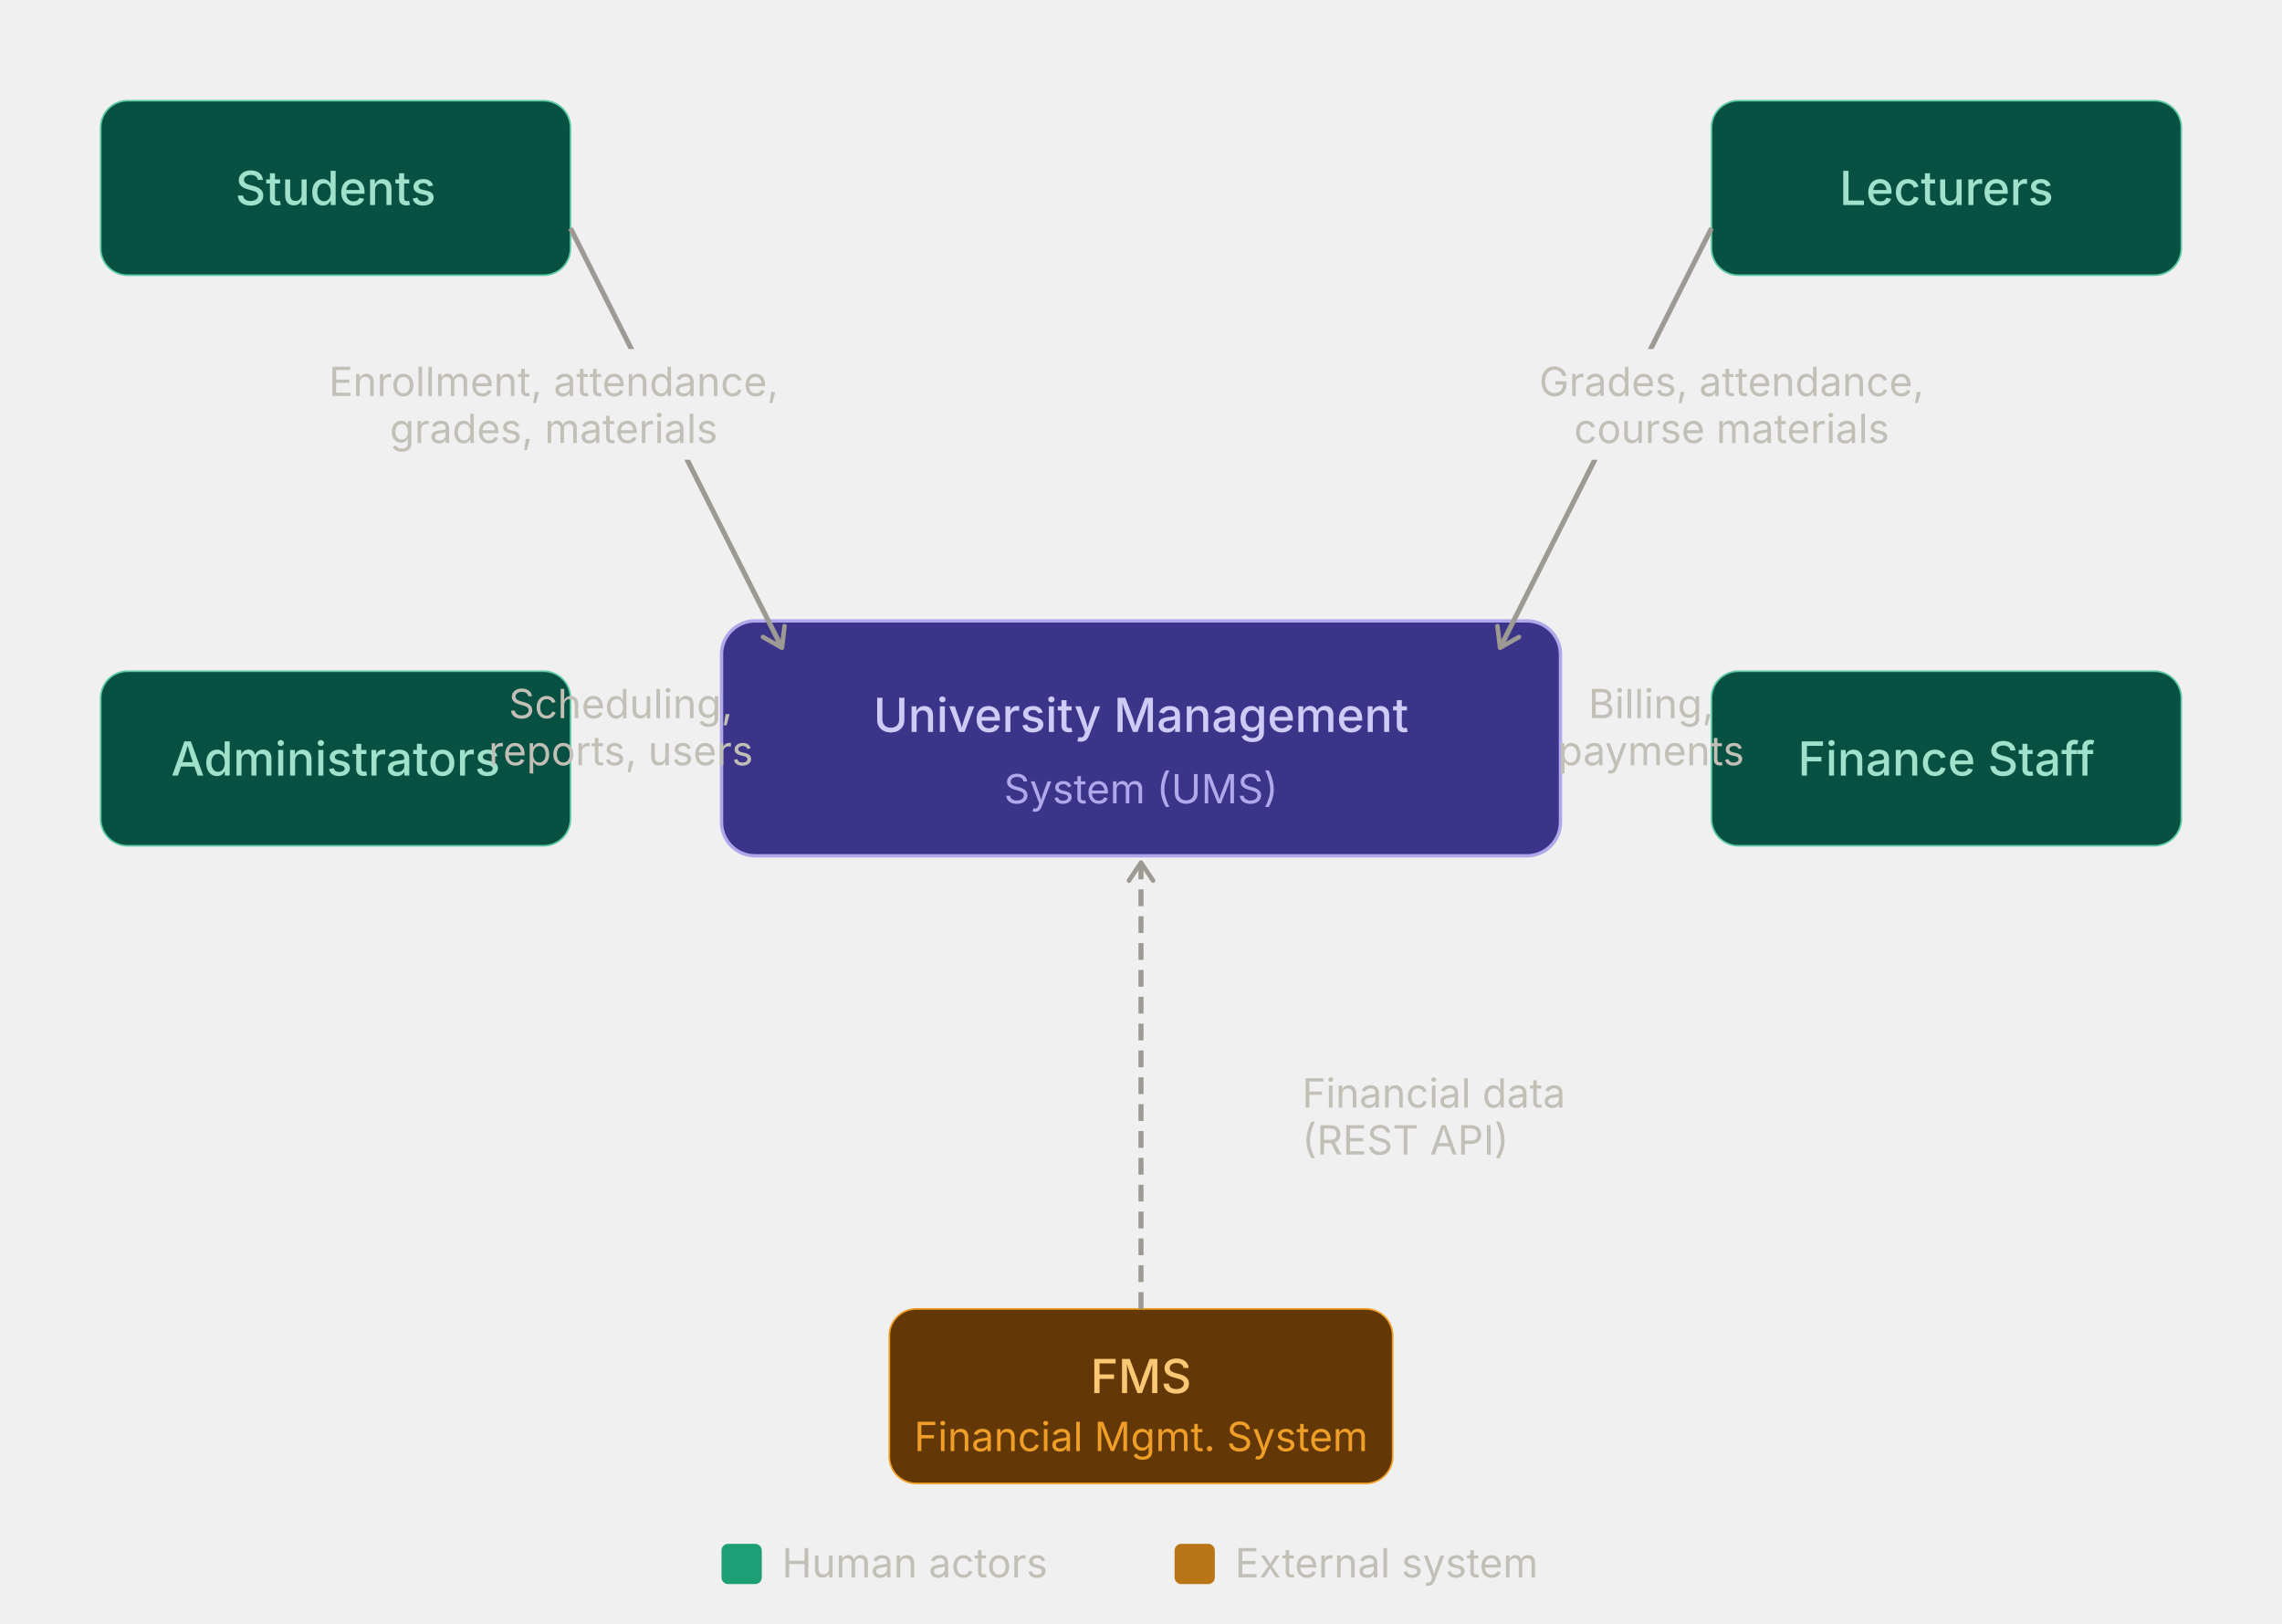
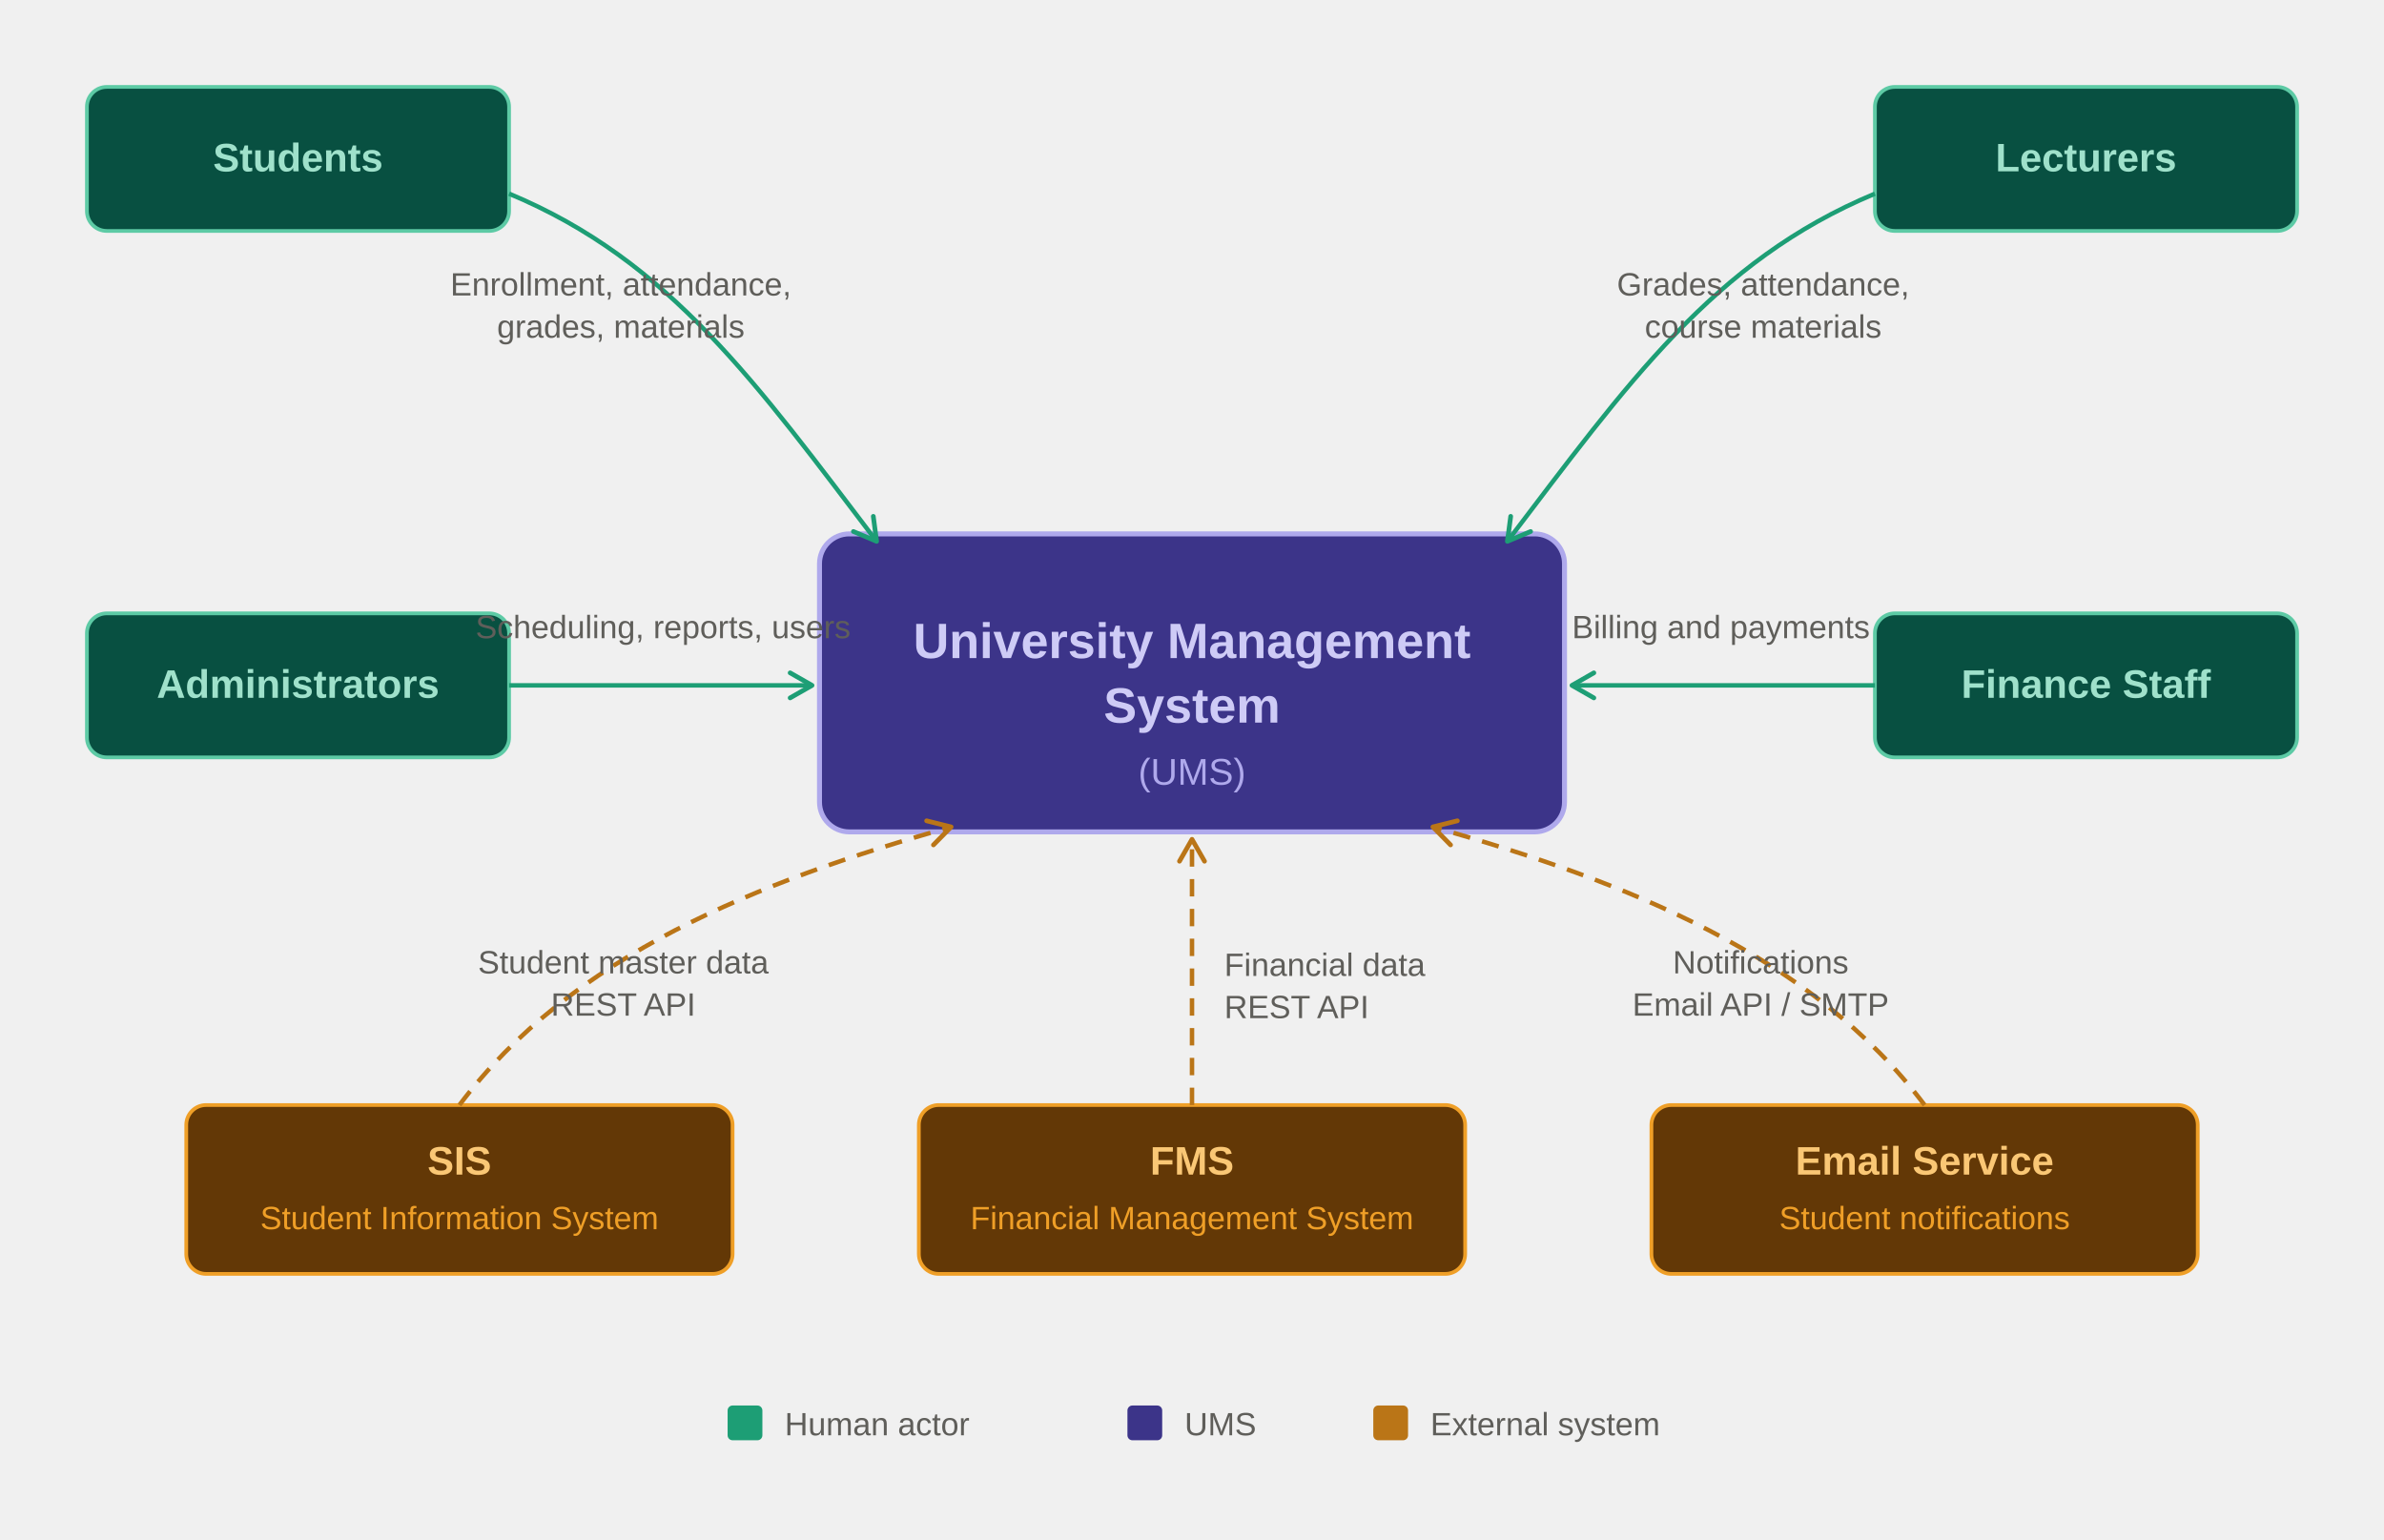
- <svg xmlns="http://www.w3.org/2000/svg" width="100%" viewBox="0 0 680 483.7" role="img" style="">
+ <svg xmlns="http://www.w3.org/2000/svg" width="100%" viewBox="0 0 960 620" role="img">
  <defs>
-     <marker id="arrow" viewBox="0 0 10 10" refX="8" refY="5" markerWidth="6" markerHeight="6" orient="auto-start-reverse">
-       <path d="M2 1L8 5L2 9" fill="none" stroke="context-stroke" stroke-width="1.5" stroke-linecap="round" stroke-linejoin="round" />
+     <marker id="arrow-human" viewBox="0 0 10 10" refX="8" refY="5" markerWidth="7" markerHeight="7" orient="auto-start-reverse">
+       <path d="M 1 1 L 8 5 L 1 9" fill="none" stroke="#1d9e75" stroke-width="1.5" stroke-linecap="round" stroke-linejoin="round" />
    </marker>
-     <mask id="imagine-text-gaps-ccjwsk" maskUnits="userSpaceOnUse">
-       <rect x="0" y="0" width="680" height="483.7" fill="white" />
-       <rect x="256.178" y="202" width="168.656" height="22" fill="black" rx="2" />
-       <rect x="294.663" y="225.5" width="89.815" height="19" fill="black" rx="2" />
-       <rect x="64.616" y="45" width="70.506" height="22" fill="black" rx="2" />
-       <rect x="93.662" y="104" width="143.839" height="19" fill="black" rx="2" />
-       <rect x="112.053" y="118" width="105.724" height="19" fill="black" rx="2" />
-       <rect x="543.546" y="45" width="73.64" height="22" fill="black" rx="2" />
-       <rect x="454.163" y="104" width="123.832" height="19" fill="black" rx="2" />
-       <rect x="464.405" y="118" width="103.026" height="19" fill="black" rx="2" />
-       <rect x="45.335" y="215" width="109.057" height="22" fill="black" rx="2" />
-       <rect x="147.562" y="200" width="75.038" height="19" fill="black" rx="2" />
-       <rect x="141.71" y="214" width="87.422" height="19" fill="black" rx="2" />
-       <rect x="531.639" y="215" width="97.725" height="22" fill="black" rx="2" />
-       <rect x="469.757" y="200" width="45.651" height="19" fill="black" rx="2" />
-       <rect x="460.085" y="214" width="64.67" height="19" fill="black" rx="2" />
-       <rect x="320.984" y="399" width="38.636" height="22" fill="black" rx="2" />
-       <rect x="269.506" y="418.5" width="141.535" height="19" fill="black" rx="2" />
-       <rect x="384" y="316" width="87.552" height="19" fill="black" rx="2" />
-       <rect x="384" y="330" width="67.718" height="19" fill="black" rx="2" />
-       <rect x="229" y="456" width="87.254" height="19" fill="black" rx="2" />
-       <rect x="364" y="456" width="99.335" height="19" fill="black" rx="2" />
-     </mask>
+     <marker id="arrow-external" viewBox="0 0 10 10" refX="8" refY="5" markerWidth="7" markerHeight="7" orient="auto-start-reverse">
+       <path d="M 1 1 L 8 5 L 1 9" fill="none" stroke="#ba7517" stroke-width="1.5" stroke-linecap="round" stroke-linejoin="round" />
+     </marker>
+     <style>
+       text {
+         font-family: "Segoe UI", Arial, sans-serif;
+       }
+       .system-box {
+         fill: #3c3489;
+         stroke: #afa9ec;
+         stroke-width: 2;
+       }
+       .human-box {
+         fill: #085041;
+         stroke: #5dcaa5;
+         stroke-width: 1.5;
+       }
+       .external-box {
+         fill: #633806;
+         stroke: #ef9f27;
+         stroke-width: 1.5;
+       }
+       .system-title {
+         fill: #cecbf6;
+         font-size: 20px;
+         font-weight: 600;
+       }
+       .system-subtitle {
+         fill: #afa9ec;
+         font-size: 15px;
+       }
+       .human-title {
+         fill: #9fe1cb;
+         font-size: 16px;
+         font-weight: 600;
+       }
+       .external-title {
+         fill: #fac775;
+         font-size: 16px;
+         font-weight: 600;
+       }
+       .external-subtitle {
+         fill: #ef9f27;
+         font-size: 13px;
+       }
+       .flow-label {
+         fill: #5f5e5a;
+         font-size: 13px;
+       }
+       .human-flow {
+         fill: none;
+         stroke: #1d9e75;
+         stroke-width: 1.8;
+         marker-end: url(#arrow-human);
+       }
+       .external-flow {
+         fill: none;
+         stroke: #ba7517;
+         stroke-width: 1.8;
+         stroke-dasharray: 7 5;
+         marker-end: url(#arrow-external);
+       }
+       .legend {
+         fill: #5f5e5a;
+         font-size: 13px;
+       }
+     </style>
  </defs>
-   <g style="fill:rgb(0, 0, 0);stroke:none;color:rgb(255, 255, 255);stroke-width:1px;stroke-linecap:butt;stroke-linejoin:miter;opacity:1;font-family:&quot;Anthropic Sans&quot;, -apple-system, BlinkMacSystemFont, &quot;Segoe UI&quot;, sans-serif;font-size:16px;font-weight:400;text-anchor:start;dominant-baseline:auto">
-     <rect x="215" y="185" width="250" height="70" rx="10" stroke-width="1" style="fill:rgb(60, 52, 137);stroke:rgb(175, 169, 236);color:rgb(255, 255, 255);stroke-width:1px;stroke-linecap:butt;stroke-linejoin:miter;opacity:1;font-family:&quot;Anthropic Sans&quot;, -apple-system, BlinkMacSystemFont, &quot;Segoe UI&quot;, sans-serif;font-size:16px;font-weight:400;text-anchor:start;dominant-baseline:auto" />
-     <text x="340" y="213" text-anchor="middle" dominant-baseline="central" style="fill:rgb(206, 203, 246);stroke:none;color:rgb(255, 255, 255);stroke-width:1px;stroke-linecap:butt;stroke-linejoin:miter;opacity:1;font-family:&quot;Anthropic Sans&quot;, -apple-system, BlinkMacSystemFont, &quot;Segoe UI&quot;, sans-serif;font-size:14px;font-weight:500;text-anchor:middle;dominant-baseline:central">University Management</text>
-     <text x="340" y="235" text-anchor="middle" dominant-baseline="central" style="fill:rgb(175, 169, 236);stroke:none;color:rgb(255, 255, 255);stroke-width:1px;stroke-linecap:butt;stroke-linejoin:miter;opacity:1;font-family:&quot;Anthropic Sans&quot;, -apple-system, BlinkMacSystemFont, &quot;Segoe UI&quot;, sans-serif;font-size:12px;font-weight:400;text-anchor:middle;dominant-baseline:central">System (UMS)</text>
+   <g>
+     <rect class="human-box" x="35" y="35" width="170" height="58" rx="8" />
+     <text class="human-title" x="120" y="69" text-anchor="middle">Students</text>
+     <rect class="human-box" x="755" y="35" width="170" height="58" rx="8" />
+     <text class="human-title" x="840" y="69" text-anchor="middle">Lecturers</text>
+     <rect class="human-box" x="35" y="247" width="170" height="58" rx="8" />
+     <text class="human-title" x="120" y="281" text-anchor="middle">Administrators</text>
+     <rect class="human-box" x="755" y="247" width="170" height="58" rx="8" />
+     <text class="human-title" x="840" y="281" text-anchor="middle">Finance Staff</text>
  </g>
-   <g style="fill:rgb(0, 0, 0);stroke:none;color:rgb(255, 255, 255);stroke-width:1px;stroke-linecap:butt;stroke-linejoin:miter;opacity:1;font-family:&quot;Anthropic Sans&quot;, -apple-system, BlinkMacSystemFont, &quot;Segoe UI&quot;, sans-serif;font-size:16px;font-weight:400;text-anchor:start;dominant-baseline:auto">
-     <rect x="30" y="30" width="140" height="52" rx="8" stroke-width="0.5" style="fill:rgb(8, 80, 65);stroke:rgb(93, 202, 165);color:rgb(255, 255, 255);stroke-width:0.5px;stroke-linecap:butt;stroke-linejoin:miter;opacity:1;font-family:&quot;Anthropic Sans&quot;, -apple-system, BlinkMacSystemFont, &quot;Segoe UI&quot;, sans-serif;font-size:16px;font-weight:400;text-anchor:start;dominant-baseline:auto" />
-     <text x="100" y="56" text-anchor="middle" dominant-baseline="central" style="fill:rgb(159, 225, 203);stroke:none;color:rgb(255, 255, 255);stroke-width:1px;stroke-linecap:butt;stroke-linejoin:miter;opacity:1;font-family:&quot;Anthropic Sans&quot;, -apple-system, BlinkMacSystemFont, &quot;Segoe UI&quot;, sans-serif;font-size:14px;font-weight:500;text-anchor:middle;dominant-baseline:central">Students</text>
+   <g>
+     <rect class="system-box" x="330" y="215" width="300" height="120" rx="12" />
+     <text class="system-title" x="480" y="265" text-anchor="middle">
+       University Management
+     </text>
+     <text class="system-title" x="480" y="291" text-anchor="middle">
+       System
+     </text>
+     <text class="system-subtitle" x="480" y="316" text-anchor="middle">(UMS)</text>
  </g>
-   <line x1="170" y1="68" x2="233" y2="193" marker-end="url(#arrow)" stroke="#1D9E75" mask="url(#imagine-text-gaps-ccjwsk)" style="fill:none;stroke:rgb(156, 154, 146);color:rgb(255, 255, 255);stroke-width:1.5px;stroke-linecap:butt;stroke-linejoin:miter;opacity:1;font-family:&quot;Anthropic Sans&quot;, -apple-system, BlinkMacSystemFont, &quot;Segoe UI&quot;, sans-serif;font-size:16px;font-weight:400;text-anchor:start;dominant-baseline:auto" />
-   <text x="165" y="118" text-anchor="middle" style="fill:rgb(194, 192, 182);stroke:none;color:rgb(255, 255, 255);stroke-width:1px;stroke-linecap:butt;stroke-linejoin:miter;opacity:1;font-family:&quot;Anthropic Sans&quot;, -apple-system, BlinkMacSystemFont, &quot;Segoe UI&quot;, sans-serif;font-size:12px;font-weight:400;text-anchor:middle;dominant-baseline:auto">Enrollment, attendance,</text>
-   <text x="165" y="132" text-anchor="middle" style="fill:rgb(194, 192, 182);stroke:none;color:rgb(255, 255, 255);stroke-width:1px;stroke-linecap:butt;stroke-linejoin:miter;opacity:1;font-family:&quot;Anthropic Sans&quot;, -apple-system, BlinkMacSystemFont, &quot;Segoe UI&quot;, sans-serif;font-size:12px;font-weight:400;text-anchor:middle;dominant-baseline:auto">grades, materials</text>
-   <g style="fill:rgb(0, 0, 0);stroke:none;color:rgb(255, 255, 255);stroke-width:1px;stroke-linecap:butt;stroke-linejoin:miter;opacity:1;font-family:&quot;Anthropic Sans&quot;, -apple-system, BlinkMacSystemFont, &quot;Segoe UI&quot;, sans-serif;font-size:16px;font-weight:400;text-anchor:start;dominant-baseline:auto">
-     <rect x="510" y="30" width="140" height="52" rx="8" stroke-width="0.5" style="fill:rgb(8, 80, 65);stroke:rgb(93, 202, 165);color:rgb(255, 255, 255);stroke-width:0.5px;stroke-linecap:butt;stroke-linejoin:miter;opacity:1;font-family:&quot;Anthropic Sans&quot;, -apple-system, BlinkMacSystemFont, &quot;Segoe UI&quot;, sans-serif;font-size:16px;font-weight:400;text-anchor:start;dominant-baseline:auto" />
-     <text x="580" y="56" text-anchor="middle" dominant-baseline="central" style="fill:rgb(159, 225, 203);stroke:none;color:rgb(255, 255, 255);stroke-width:1px;stroke-linecap:butt;stroke-linejoin:miter;opacity:1;font-family:&quot;Anthropic Sans&quot;, -apple-system, BlinkMacSystemFont, &quot;Segoe UI&quot;, sans-serif;font-size:14px;font-weight:500;text-anchor:middle;dominant-baseline:central">Lecturers</text>
+   <path class="human-flow" d="M 205 78 C 270 105, 305 155, 353 218" />
+   <text class="flow-label" x="250" y="119" text-anchor="middle">Enrollment, attendance,</text>
+   <text class="flow-label" x="250" y="136" text-anchor="middle">grades, materials</text>
+   <path class="human-flow" d="M 755 78 C 690 105, 655 155, 607 218" />
+   <text class="flow-label" x="710" y="119" text-anchor="middle">Grades, attendance,</text>
+   <text class="flow-label" x="710" y="136" text-anchor="middle">course materials</text>
+   <path class="human-flow" d="M 205 276 L 327 276" />
+   <text class="flow-label" x="267" y="257" text-anchor="middle">Scheduling, reports, users</text>
+   <path class="human-flow" d="M 755 276 L 633 276" />
+   <text class="flow-label" x="693" y="257" text-anchor="middle">Billing and payments</text>
+   <g>
+     <rect class="external-box" x="75" y="445" width="220" height="68" rx="8" />
+     <text class="external-title" x="185" y="473" text-anchor="middle">SIS</text>
+     <text class="external-subtitle" x="185" y="495" text-anchor="middle">
+       Student Information System
+     </text>
+     <rect class="external-box" x="370" y="445" width="220" height="68" rx="8" />
+     <text class="external-title" x="480" y="473" text-anchor="middle">FMS</text>
+     <text class="external-subtitle" x="480" y="495" text-anchor="middle">
+       Financial Management System
+     </text>
+     <rect class="external-box" x="665" y="445" width="220" height="68" rx="8" />
+     <text class="external-title" x="775" y="473" text-anchor="middle">Email Service</text>
+     <text class="external-subtitle" x="775" y="495" text-anchor="middle">
+       Student notifications
+     </text>
  </g>
-   <line x1="510" y1="68" x2="447" y2="193" marker-end="url(#arrow)" stroke="#1D9E75" mask="url(#imagine-text-gaps-ccjwsk)" style="fill:none;stroke:rgb(156, 154, 146);color:rgb(255, 255, 255);stroke-width:1.5px;stroke-linecap:butt;stroke-linejoin:miter;opacity:1;font-family:&quot;Anthropic Sans&quot;, -apple-system, BlinkMacSystemFont, &quot;Segoe UI&quot;, sans-serif;font-size:16px;font-weight:400;text-anchor:start;dominant-baseline:auto" />
-   <text x="516" y="118" text-anchor="middle" style="fill:rgb(194, 192, 182);stroke:none;color:rgb(255, 255, 255);stroke-width:1px;stroke-linecap:butt;stroke-linejoin:miter;opacity:1;font-family:&quot;Anthropic Sans&quot;, -apple-system, BlinkMacSystemFont, &quot;Segoe UI&quot;, sans-serif;font-size:12px;font-weight:400;text-anchor:middle;dominant-baseline:auto">Grades, attendance,</text>
-   <text x="516" y="132" text-anchor="middle" style="fill:rgb(194, 192, 182);stroke:none;color:rgb(255, 255, 255);stroke-width:1px;stroke-linecap:butt;stroke-linejoin:miter;opacity:1;font-family:&quot;Anthropic Sans&quot;, -apple-system, BlinkMacSystemFont, &quot;Segoe UI&quot;, sans-serif;font-size:12px;font-weight:400;text-anchor:middle;dominant-baseline:auto">course materials</text>
-   <g style="fill:rgb(0, 0, 0);stroke:none;color:rgb(255, 255, 255);stroke-width:1px;stroke-linecap:butt;stroke-linejoin:miter;opacity:1;font-family:&quot;Anthropic Sans&quot;, -apple-system, BlinkMacSystemFont, &quot;Segoe UI&quot;, sans-serif;font-size:16px;font-weight:400;text-anchor:start;dominant-baseline:auto">
-     <rect x="30" y="200" width="140" height="52" rx="8" stroke-width="0.5" style="fill:rgb(8, 80, 65);stroke:rgb(93, 202, 165);color:rgb(255, 255, 255);stroke-width:0.5px;stroke-linecap:butt;stroke-linejoin:miter;opacity:1;font-family:&quot;Anthropic Sans&quot;, -apple-system, BlinkMacSystemFont, &quot;Segoe UI&quot;, sans-serif;font-size:16px;font-weight:400;text-anchor:start;dominant-baseline:auto" />
-     <text x="100" y="226" text-anchor="middle" dominant-baseline="central" style="fill:rgb(159, 225, 203);stroke:none;color:rgb(255, 255, 255);stroke-width:1px;stroke-linecap:butt;stroke-linejoin:miter;opacity:1;font-family:&quot;Anthropic Sans&quot;, -apple-system, BlinkMacSystemFont, &quot;Segoe UI&quot;, sans-serif;font-size:14px;font-weight:500;text-anchor:middle;dominant-baseline:central">Administrators</text>
+   <path class="external-flow" d="M 185 445 C 230 385, 305 355, 383 333" />
+   <text class="flow-label" x="251" y="392" text-anchor="middle">Student master data</text>
+   <text class="flow-label" x="251" y="409" text-anchor="middle">REST API</text>
+   <path class="external-flow" d="M 480 445 L 480 338" />
+   <text class="flow-label" x="493" y="393">Financial data</text>
+   <text class="flow-label" x="493" y="410">REST API</text>
+   <path class="external-flow" d="M 775 445 C 730 385, 655 355, 577 333" />
+   <text class="flow-label" x="709" y="392" text-anchor="middle">Notifications</text>
+   <text class="flow-label" x="709" y="409" text-anchor="middle">Email API / SMTP</text>
+   <g>
+     <rect x="293" y="566" width="14" height="14" rx="2" fill="#1d9e75" />
+     <text class="legend" x="316" y="578">Human actor</text>
+     <rect x="454" y="566" width="14" height="14" rx="2" fill="#3c3489" />
+     <text class="legend" x="477" y="578">UMS</text>
+     <rect x="553" y="566" width="14" height="14" rx="2" fill="#ba7517" />
+     <text class="legend" x="576" y="578">External system</text>
  </g>
-   <line x1="170" y1="226" x2="213" y2="226" marker-end="url(#arrow)" stroke="#1D9E75" mask="url(#imagine-text-gaps-ccjwsk)" style="fill:none;stroke:rgb(156, 154, 146);color:rgb(255, 255, 255);stroke-width:1.5px;stroke-linecap:butt;stroke-linejoin:miter;opacity:1;font-family:&quot;Anthropic Sans&quot;, -apple-system, BlinkMacSystemFont, &quot;Segoe UI&quot;, sans-serif;font-size:16px;font-weight:400;text-anchor:start;dominant-baseline:auto" />
-   <text x="185" y="214" text-anchor="middle" style="fill:rgb(194, 192, 182);stroke:none;color:rgb(255, 255, 255);stroke-width:1px;stroke-linecap:butt;stroke-linejoin:miter;opacity:1;font-family:&quot;Anthropic Sans&quot;, -apple-system, BlinkMacSystemFont, &quot;Segoe UI&quot;, sans-serif;font-size:12px;font-weight:400;text-anchor:middle;dominant-baseline:auto">Scheduling,</text>
-   <text x="185" y="228" text-anchor="middle" style="fill:rgb(194, 192, 182);stroke:none;color:rgb(255, 255, 255);stroke-width:1px;stroke-linecap:butt;stroke-linejoin:miter;opacity:1;font-family:&quot;Anthropic Sans&quot;, -apple-system, BlinkMacSystemFont, &quot;Segoe UI&quot;, sans-serif;font-size:12px;font-weight:400;text-anchor:middle;dominant-baseline:auto">reports, users</text>
-   <g style="fill:rgb(0, 0, 0);stroke:none;color:rgb(255, 255, 255);stroke-width:1px;stroke-linecap:butt;stroke-linejoin:miter;opacity:1;font-family:&quot;Anthropic Sans&quot;, -apple-system, BlinkMacSystemFont, &quot;Segoe UI&quot;, sans-serif;font-size:16px;font-weight:400;text-anchor:start;dominant-baseline:auto">
-     <rect x="510" y="200" width="140" height="52" rx="8" stroke-width="0.5" style="fill:rgb(8, 80, 65);stroke:rgb(93, 202, 165);color:rgb(255, 255, 255);stroke-width:0.5px;stroke-linecap:butt;stroke-linejoin:miter;opacity:1;font-family:&quot;Anthropic Sans&quot;, -apple-system, BlinkMacSystemFont, &quot;Segoe UI&quot;, sans-serif;font-size:16px;font-weight:400;text-anchor:start;dominant-baseline:auto" />
-     <text x="580" y="226" text-anchor="middle" dominant-baseline="central" style="fill:rgb(159, 225, 203);stroke:none;color:rgb(255, 255, 255);stroke-width:1px;stroke-linecap:butt;stroke-linejoin:miter;opacity:1;font-family:&quot;Anthropic Sans&quot;, -apple-system, BlinkMacSystemFont, &quot;Segoe UI&quot;, sans-serif;font-size:14px;font-weight:500;text-anchor:middle;dominant-baseline:central">Finance Staff</text>
-   </g>
-   <line x1="510" y1="226" x2="467" y2="226" marker-end="url(#arrow)" stroke="#1D9E75" mask="url(#imagine-text-gaps-ccjwsk)" style="fill:none;stroke:rgb(156, 154, 146);color:rgb(255, 255, 255);stroke-width:1.5px;stroke-linecap:butt;stroke-linejoin:miter;opacity:1;font-family:&quot;Anthropic Sans&quot;, -apple-system, BlinkMacSystemFont, &quot;Segoe UI&quot;, sans-serif;font-size:16px;font-weight:400;text-anchor:start;dominant-baseline:auto" />
-   <text x="492" y="214" text-anchor="middle" style="fill:rgb(194, 192, 182);stroke:none;color:rgb(255, 255, 255);stroke-width:1px;stroke-linecap:butt;stroke-linejoin:miter;opacity:1;font-family:&quot;Anthropic Sans&quot;, -apple-system, BlinkMacSystemFont, &quot;Segoe UI&quot;, sans-serif;font-size:12px;font-weight:400;text-anchor:middle;dominant-baseline:auto">Billing,</text>
-   <text x="492" y="228" text-anchor="middle" style="fill:rgb(194, 192, 182);stroke:none;color:rgb(255, 255, 255);stroke-width:1px;stroke-linecap:butt;stroke-linejoin:miter;opacity:1;font-family:&quot;Anthropic Sans&quot;, -apple-system, BlinkMacSystemFont, &quot;Segoe UI&quot;, sans-serif;font-size:12px;font-weight:400;text-anchor:middle;dominant-baseline:auto">payments</text>
-   <g style="fill:rgb(0, 0, 0);stroke:none;color:rgb(255, 255, 255);stroke-width:1px;stroke-linecap:butt;stroke-linejoin:miter;opacity:1;font-family:&quot;Anthropic Sans&quot;, -apple-system, BlinkMacSystemFont, &quot;Segoe UI&quot;, sans-serif;font-size:16px;font-weight:400;text-anchor:start;dominant-baseline:auto">
-     <rect x="265" y="390" width="150" height="52" rx="8" stroke-width="0.5" style="fill:rgb(99, 56, 6);stroke:rgb(239, 159, 39);color:rgb(255, 255, 255);stroke-width:0.5px;stroke-linecap:butt;stroke-linejoin:miter;opacity:1;font-family:&quot;Anthropic Sans&quot;, -apple-system, BlinkMacSystemFont, &quot;Segoe UI&quot;, sans-serif;font-size:16px;font-weight:400;text-anchor:start;dominant-baseline:auto" />
-     <text x="340" y="410" text-anchor="middle" dominant-baseline="central" style="fill:rgb(250, 199, 117);stroke:none;color:rgb(255, 255, 255);stroke-width:1px;stroke-linecap:butt;stroke-linejoin:miter;opacity:1;font-family:&quot;Anthropic Sans&quot;, -apple-system, BlinkMacSystemFont, &quot;Segoe UI&quot;, sans-serif;font-size:14px;font-weight:500;text-anchor:middle;dominant-baseline:central">FMS</text>
-     <text x="340" y="428" text-anchor="middle" dominant-baseline="central" style="fill:rgb(239, 159, 39);stroke:none;color:rgb(255, 255, 255);stroke-width:1px;stroke-linecap:butt;stroke-linejoin:miter;opacity:1;font-family:&quot;Anthropic Sans&quot;, -apple-system, BlinkMacSystemFont, &quot;Segoe UI&quot;, sans-serif;font-size:12px;font-weight:400;text-anchor:middle;dominant-baseline:central">Financial Mgmt. System</text>
-   </g>
-   <line x1="340" y1="390" x2="340" y2="257" marker-end="url(#arrow)" stroke="#BA7517" stroke-dasharray="5 3" style="fill:none;stroke:rgb(156, 154, 146);color:rgb(255, 255, 255);stroke-width:1.5px;stroke-dasharray:5px, 3px;stroke-linecap:butt;stroke-linejoin:miter;opacity:1;font-family:&quot;Anthropic Sans&quot;, -apple-system, BlinkMacSystemFont, &quot;Segoe UI&quot;, sans-serif;font-size:16px;font-weight:400;text-anchor:start;dominant-baseline:auto" />
-   <text x="388" y="330" text-anchor="start" style="fill:rgb(194, 192, 182);stroke:none;color:rgb(255, 255, 255);stroke-width:1px;stroke-linecap:butt;stroke-linejoin:miter;opacity:1;font-family:&quot;Anthropic Sans&quot;, -apple-system, BlinkMacSystemFont, &quot;Segoe UI&quot;, sans-serif;font-size:12px;font-weight:400;text-anchor:start;dominant-baseline:auto">Financial data</text>
-   <text x="388" y="344" text-anchor="start" style="fill:rgb(194, 192, 182);stroke:none;color:rgb(255, 255, 255);stroke-width:1px;stroke-linecap:butt;stroke-linejoin:miter;opacity:1;font-family:&quot;Anthropic Sans&quot;, -apple-system, BlinkMacSystemFont, &quot;Segoe UI&quot;, sans-serif;font-size:12px;font-weight:400;text-anchor:start;dominant-baseline:auto">(REST API)</text>
-   <rect x="215" y="460" width="12" height="12" rx="2" fill="#1D9E75" style="fill:rgb(29, 158, 117);stroke:none;color:rgb(255, 255, 255);stroke-width:1px;stroke-linecap:butt;stroke-linejoin:miter;opacity:1;font-family:&quot;Anthropic Sans&quot;, -apple-system, BlinkMacSystemFont, &quot;Segoe UI&quot;, sans-serif;font-size:16px;font-weight:400;text-anchor:start;dominant-baseline:auto" />
-   <text x="233" y="470" style="fill:rgb(194, 192, 182);stroke:none;color:rgb(255, 255, 255);stroke-width:1px;stroke-linecap:butt;stroke-linejoin:miter;opacity:1;font-family:&quot;Anthropic Sans&quot;, -apple-system, BlinkMacSystemFont, &quot;Segoe UI&quot;, sans-serif;font-size:12px;font-weight:400;text-anchor:start;dominant-baseline:auto">Human actors</text>
-   <rect x="350" y="460" width="12" height="12" rx="2" fill="#BA7517" style="fill:rgb(186, 117, 23);stroke:none;color:rgb(255, 255, 255);stroke-width:1px;stroke-linecap:butt;stroke-linejoin:miter;opacity:1;font-family:&quot;Anthropic Sans&quot;, -apple-system, BlinkMacSystemFont, &quot;Segoe UI&quot;, sans-serif;font-size:16px;font-weight:400;text-anchor:start;dominant-baseline:auto" />
-   <text x="368" y="470" style="fill:rgb(194, 192, 182);stroke:none;color:rgb(255, 255, 255);stroke-width:1px;stroke-linecap:butt;stroke-linejoin:miter;opacity:1;font-family:&quot;Anthropic Sans&quot;, -apple-system, BlinkMacSystemFont, &quot;Segoe UI&quot;, sans-serif;font-size:12px;font-weight:400;text-anchor:start;dominant-baseline:auto">External system</text>
</svg>
